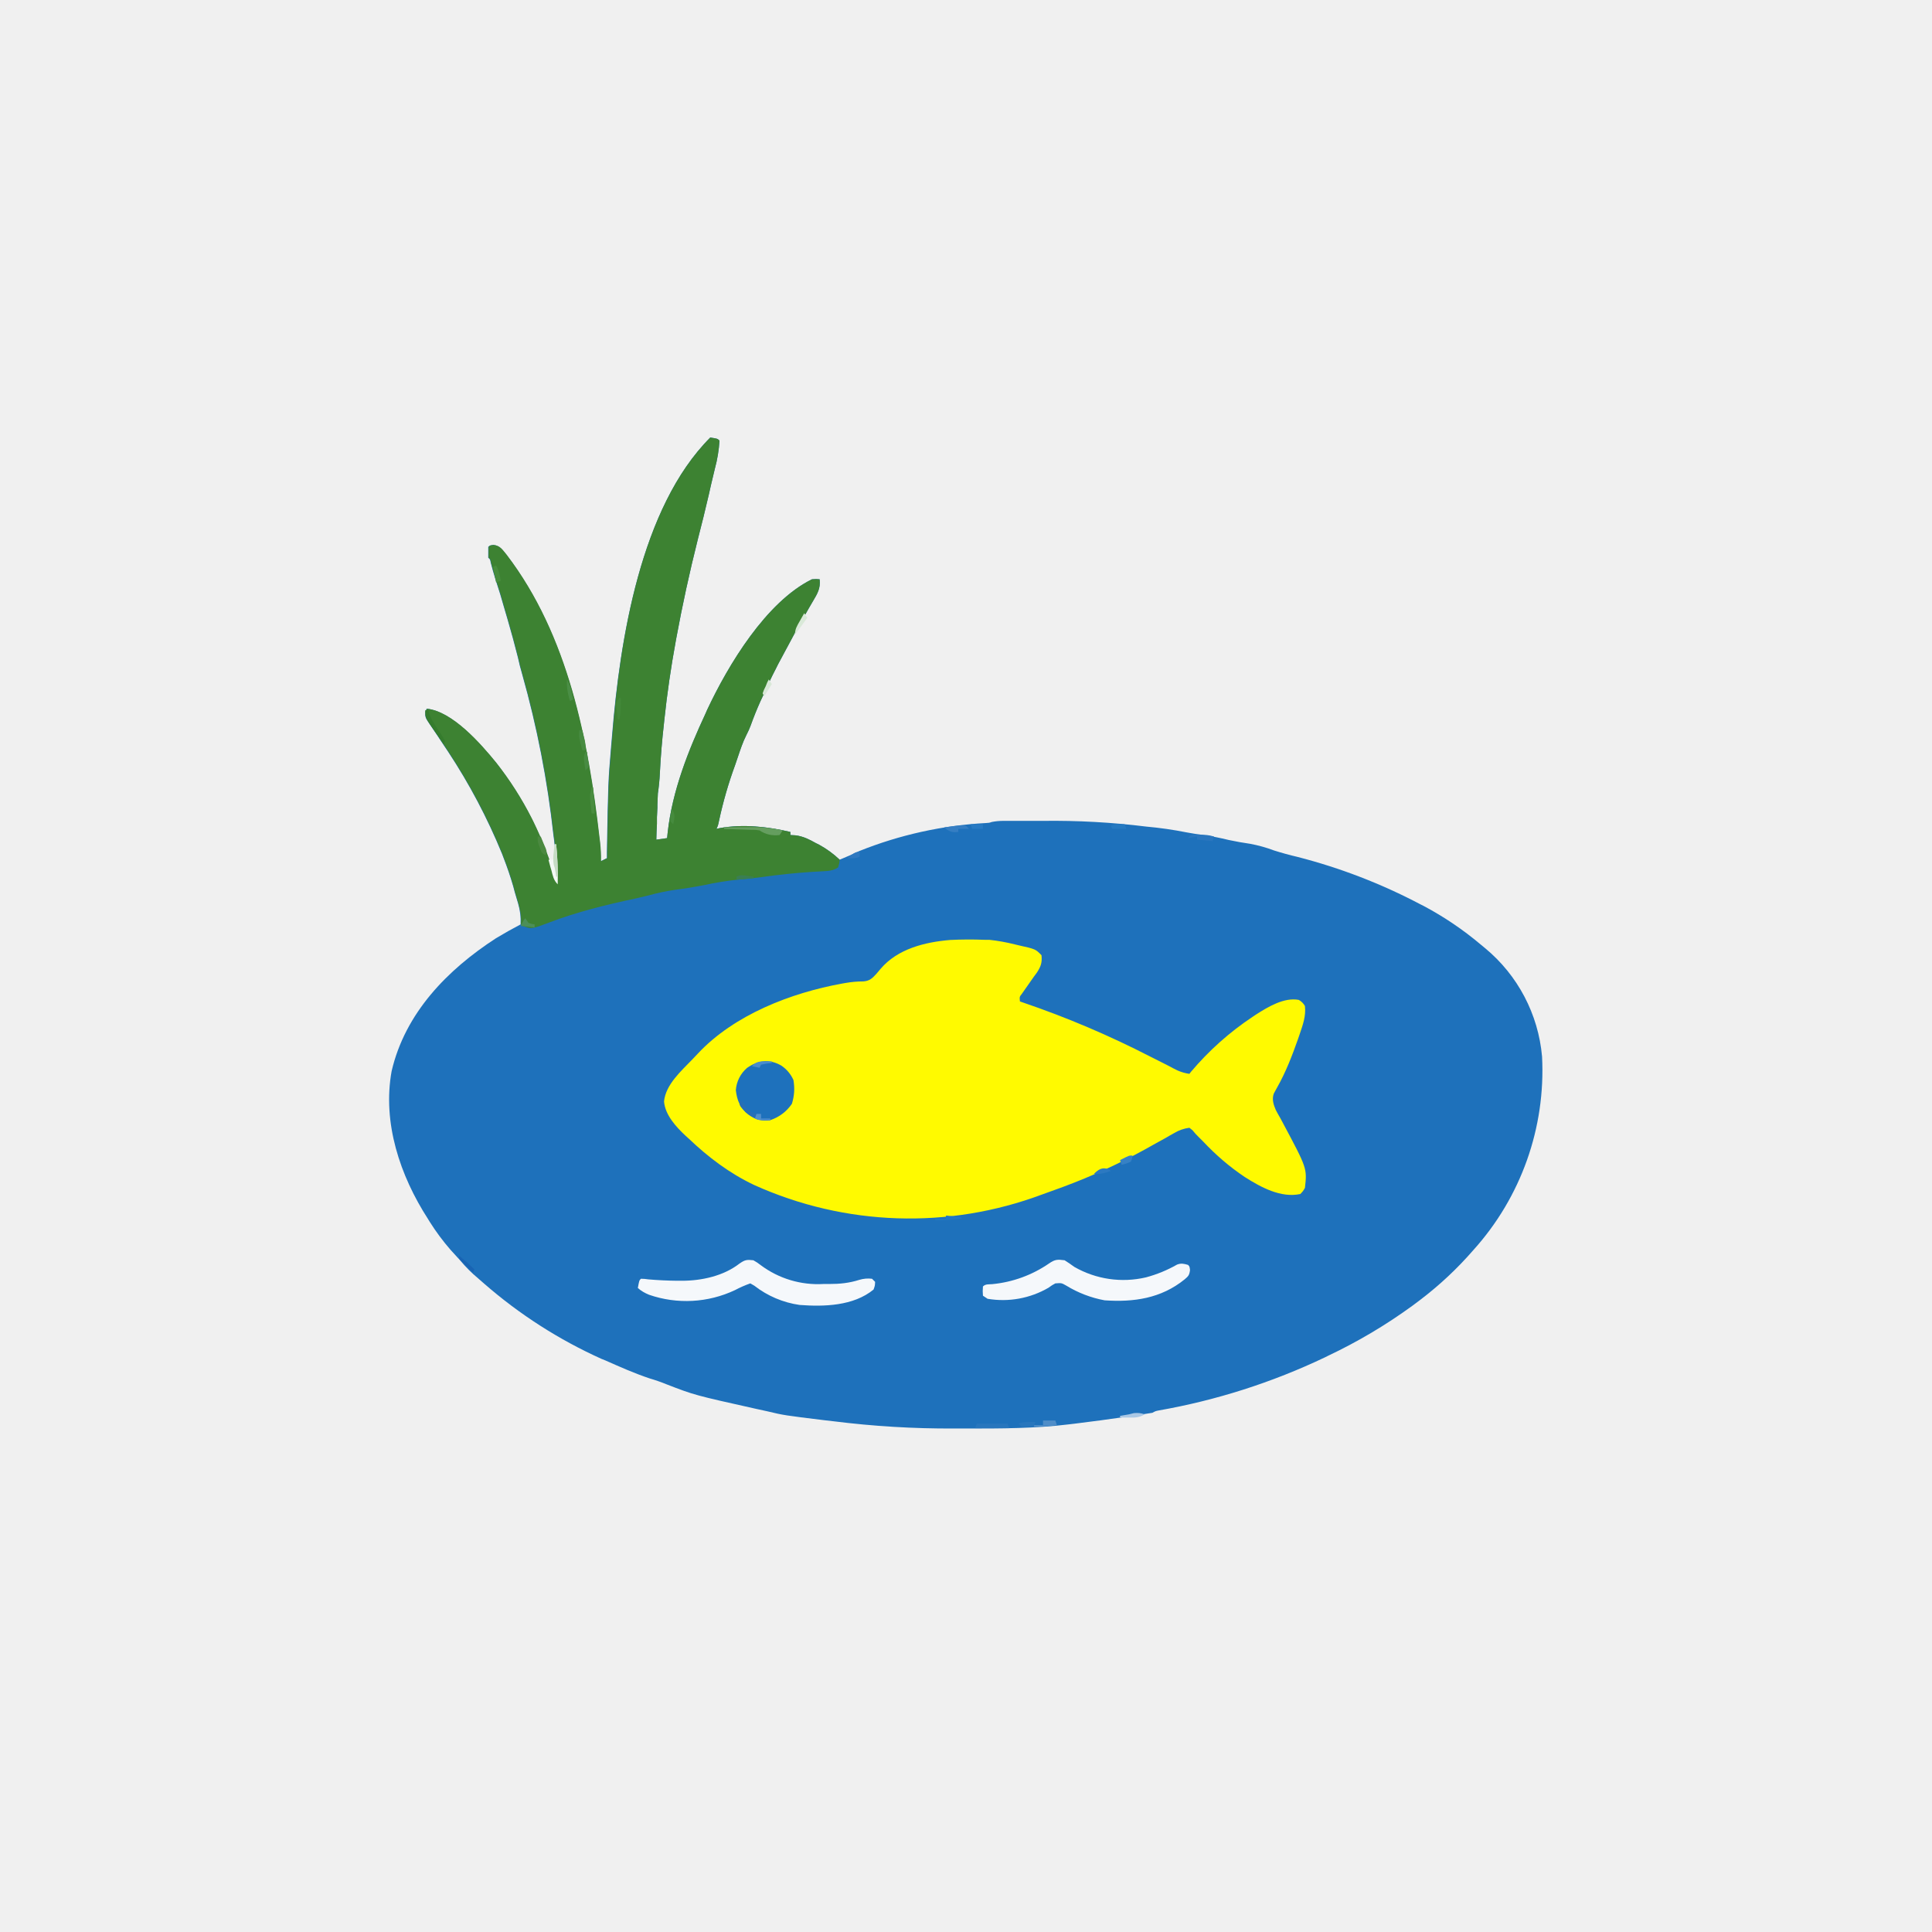
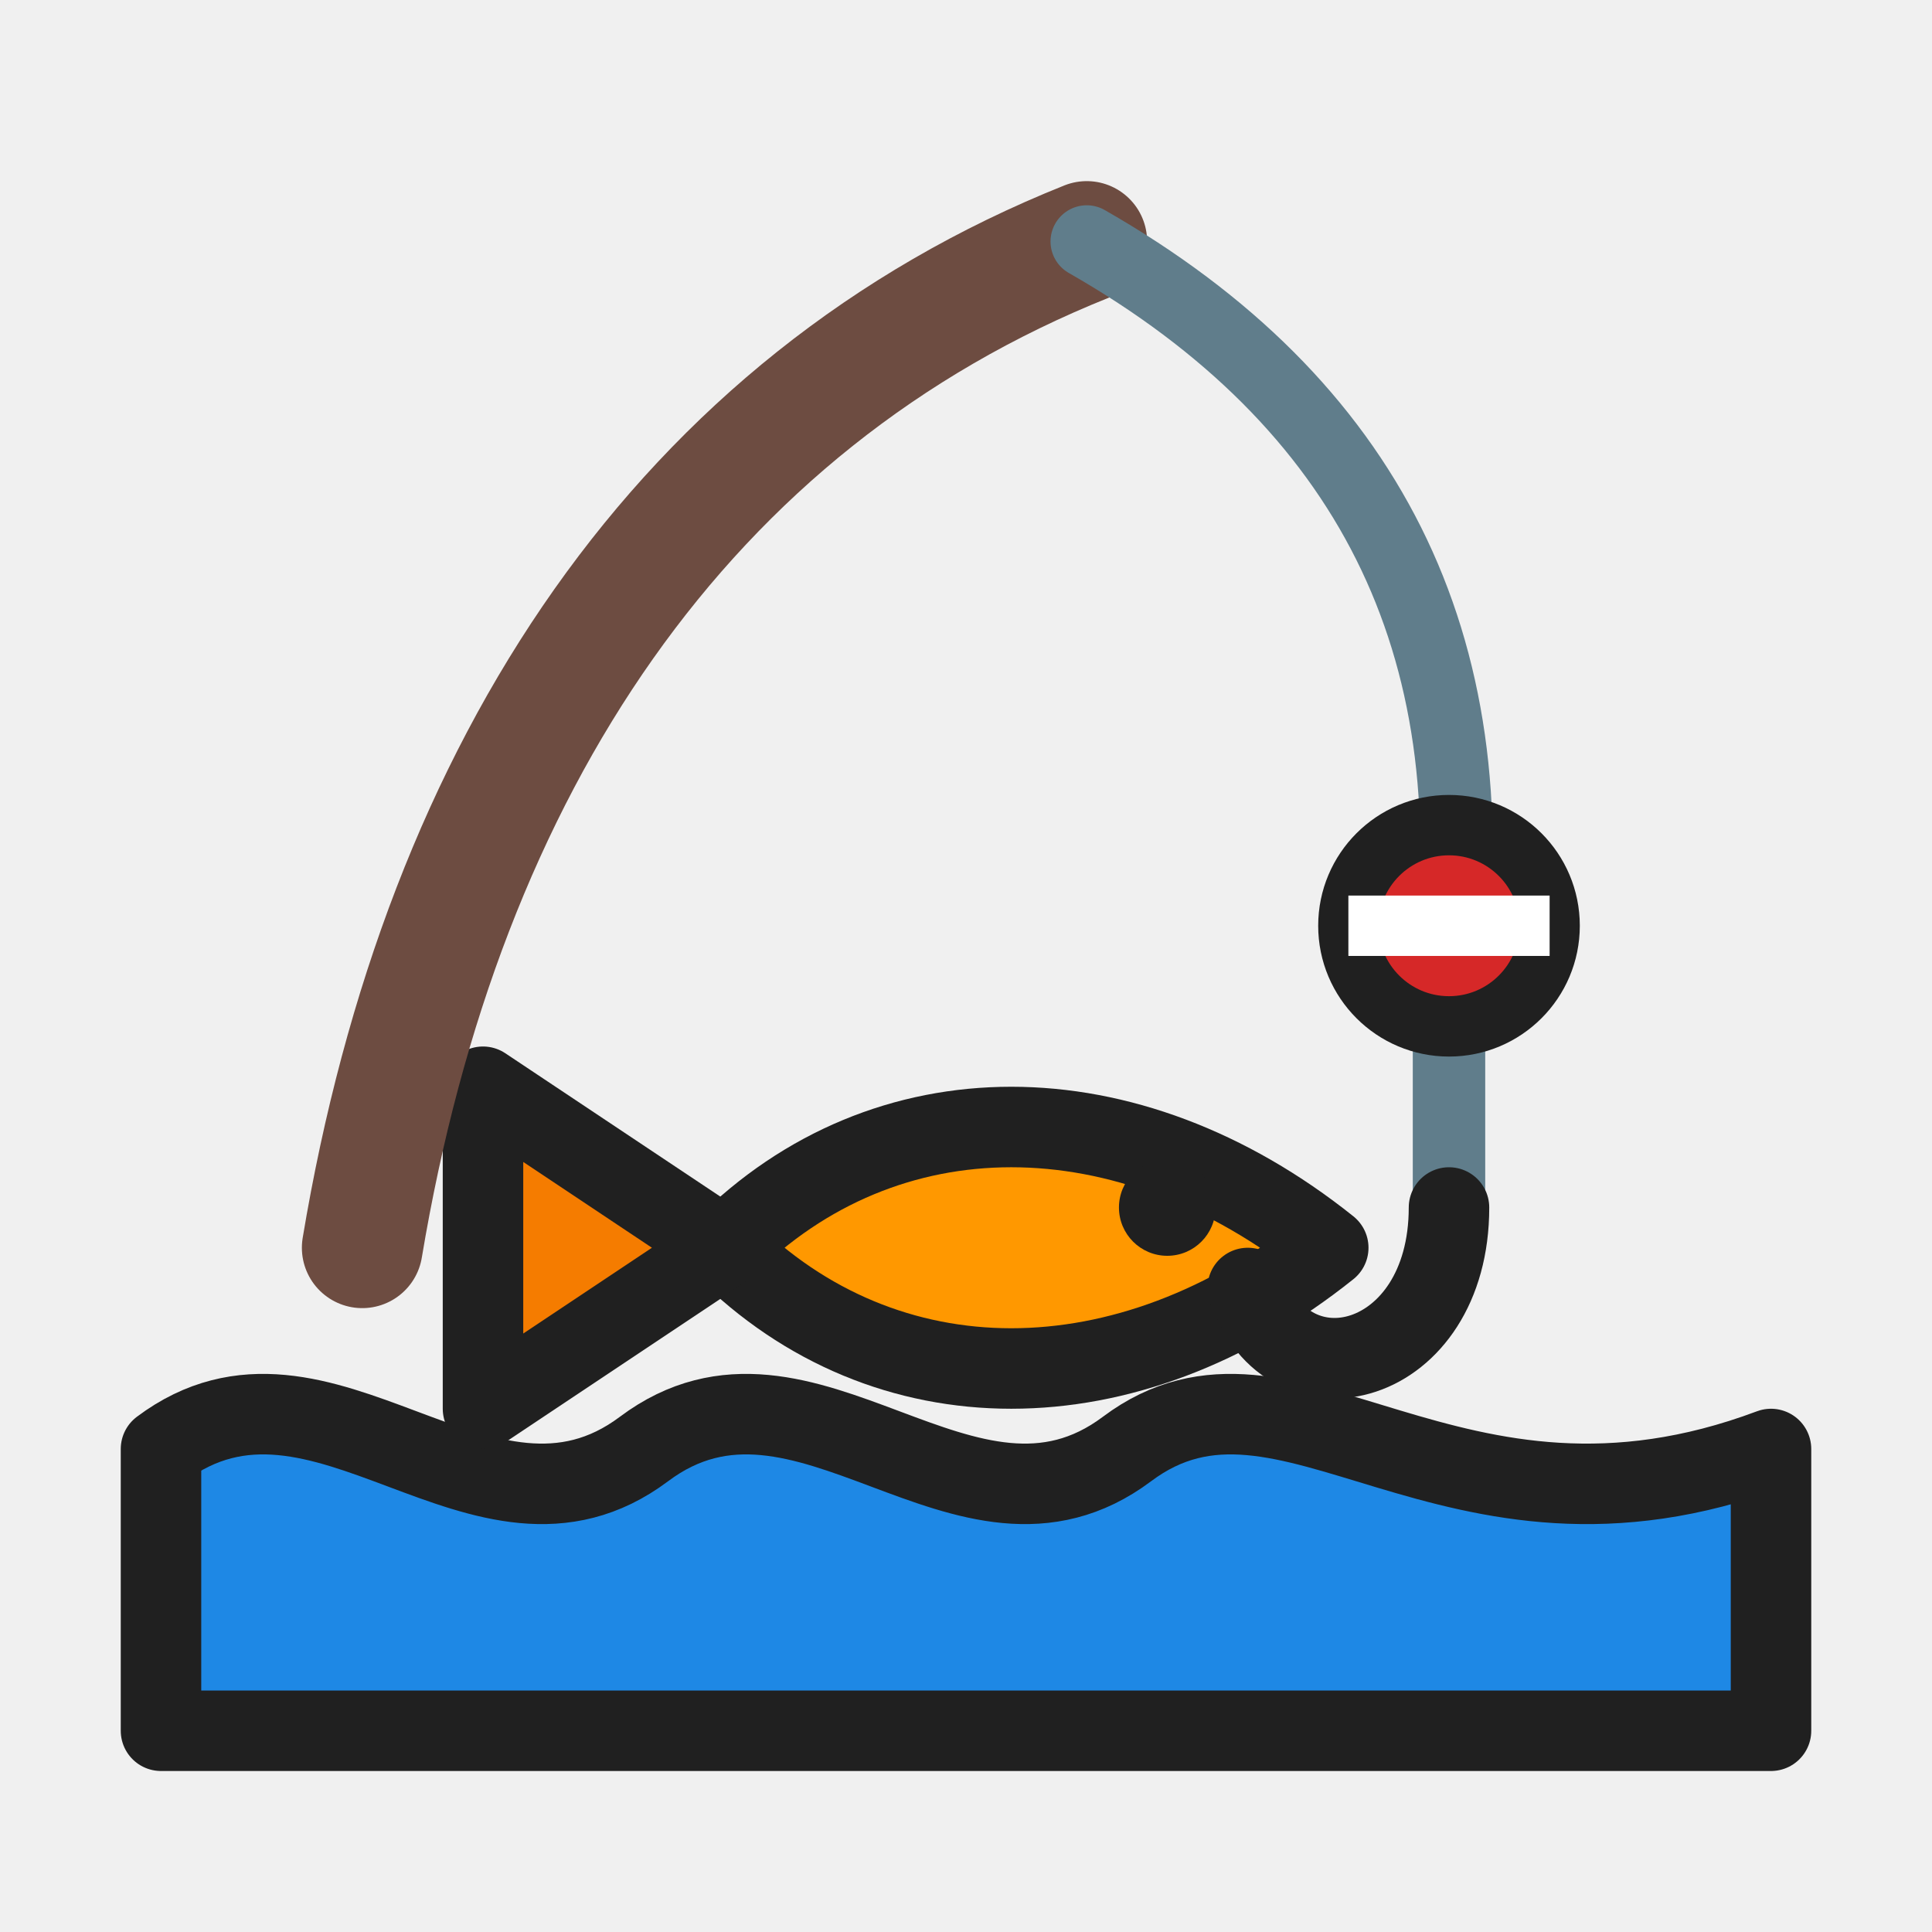
- <svg xmlns="http://www.w3.org/2000/svg" xml:space="preserve" style="fill-rule:evenodd;clip-rule:evenodd;stroke-linejoin:round;stroke-miterlimit:2" viewBox="0 0 1254 1254">
-   <path d="M0 0c4.7.7 4.7.7 6 2a90 90 0 0 1-3 18.2l-.6 2.5-2 8.4-1.3 5.8q-3.4 14.7-7.2 29.3Q-16.1 98-22 130l-.4 2.2a673 673 0 0 0-7.4 51l-.3 2.9q-1.8 15.7-2.6 31.6A130 130 0 0 1-34 231l-.3 7.2v2l-.3 6.2v4.3q-.3 5.1-.4 10.3l7-1 .4-3.9c3-26.8 13.3-52.9 24.6-77.1l1-2.3c13.6-29 38.2-70 68-84.7 2.8-.2 2.8-.2 5 0 .7 5.9-1.5 9.4-4.4 14.3l-2.8 4.8-1.4 2.5-6.2 11-1.2 2.1-11 20.5-1.6 3.2q-4 7.7-7.4 15.6l-2.4 5.1q-3.5 7.8-6.4 15.9c-1.2 3-1.2 3-2.7 6-2.4 4.7-4 9.7-5.7 14.7l-1.7 5a268 268 0 0 0-10.4 36C5 252 5 252 4 254l2.2-.5c14.8-2.7 31.2-1 45.8 2.5v2l3.5.2c5 .7 8.7 2.6 13 5l2.2 1.1q7.3 4 13.3 9.7 6.4-2.6 12.7-5.6a258 258 0 0 1 82.3-18.2c2-.1 2-.1 3.8-.7q3.6-.7 7.4-.7h25.9a491 491 0 0 1 66.8 3.7q13.4 1.2 26.4 3.8 5.4 1 10.9 1.7 8.2 1.2 16.3 3.2 7 1.5 14 2.5 8 1.5 15.4 4.3 7.6 2.4 15.3 4.2A366 366 0 0 1 461 303l2 1a211 211 0 0 1 37 25l2.9 2.4a103 103 0 0 1 37 70.4 174 174 0 0 1-44.6 125.6 229 229 0 0 1-34.6 32.4l-5.2 3.9A339 339 0 0 1 401 596l-2 1a420 420 0 0 1-108 34.5c-2 .4-2 .4-4 1.5l-6.4 1-2 .4q-3.3.4-6.5 1l-2.3.2Q253.4 638 237 640l-4.2.5c-22 2.7-44.2 2.7-66.4 2.7H158a604 604 0 0 1-78-4.7l-5.3-.6c-26.9-3.3-26.9-3.3-37.8-5.9l-6.9-1.5c-40.3-9-40.3-9-58.4-16q-5.4-2.2-10.9-3.8c-9.9-3.3-19.3-7.5-28.8-11.7l-2.5-1a309 309 0 0 1-76-48.7l-4-3.5q-6.4-5.3-11.7-11.7l-6.2-6.8q-7.5-8.6-13.6-18.3l-1.1-1.8c-18.1-28-29.7-62.4-23.6-96 8.8-37.7 36.1-65.7 67.7-86.2q7.8-4.7 16-9c.2-4.9-.3-8.9-1.6-13.5l-1.1-3.7-1.1-3.7-1-3.8q-2.7-9.3-6.2-18.3l-1.1-2.9q-14.2-34.7-34.9-66.1l-1.4-2.1-4-6-1.3-2-5-7.4c-3.3-4.9-3.3-4.9-3.1-8.5l.8-2c16.6 1.7 34.9 22.6 45 35q13.3 16.9 23 36l1 2a240 240 0 0 1 15 39 199 199 0 0 0-1.2-26.2l-.5-3.7a641 641 0 0 0-20.3-104.5q-1.6-5.4-2.8-11a662 662 0 0 0-6.6-24.3l-2-6.8a392 392 0 0 0-6-19.7q-1.6-5.2-3-10.6c-.4-2.2-.4-2.2-1.6-3.2v-7c1-1 1-1 3.3-1.3 4.4.5 5.8 3.2 8.5 6.4 40 52.4 53 120.2 60.3 184.1l.3 2.4q.7 6.2.6 12.4l4-2v-3.8c.8-45.7.8-45.7 2.7-68.2l.7-8.2C-58.7 132-45.3 45.3 0 0" style="fill:#1e71bb;fill-rule:nonzero" transform="translate(461 284)" />
-   <path d="M0 0h3.1q8.4.9 16.7 3l2.1.5C33.1 6 33.1 6 37 10c.5 4.8-.4 7.3-3 11.3L32 24l-7.7 11c-1.6 2-1.6 2-1.3 5l2 .7a610 610 0 0 1 82.6 35.1l2 1 9.3 4.7 3.4 1.8 3 1.5A29 29 0 0 0 133 87l1-1.3A190 190 0 0 1 174 50l2.4-1.6c7.7-4.9 18.1-11.2 27.6-9.4a10 10 0 0 1 4 4c.7 6.5-1.3 12-3.4 18.2l-1.1 3.2c-3.8 10.8-8 21.7-13.7 31.7l-1.1 2-1 1.9c-1.2 3.7-.1 7 1.4 10.5l1.4 2.6 1.6 2.8 1.6 3c15.7 29.4 15.7 29.4 14.3 42.1-1.2 2.1-1.2 2.1-3 4-12.7 2.7-25.6-4.4-36-11-10-6.7-18.7-14.2-27-23l-2.7-2.7c-2.3-2.3-2.3-2.3-4.3-4.7l-2-1.6a25 25 0 0 0-9.8 3.4l-2.7 1.5-2.9 1.7-6 3.3-7.7 4.3A394 394 0 0 1 52 160l-2.7 1-8.3 3-3.6 1.3a245 245 0 0 1-187-6.2c-16-7.6-29.7-18-42.4-30.1l-2-1.8c-6.2-5.8-13.3-13.5-14-22.3 1.1-11 11.2-19.8 18.6-27.5l3.4-3.6c23.6-25.2 60.5-39.4 93.6-45.4l2.3-.4q5.7-1 11.5-1c4-.3 5.8-2 8.5-5l2.7-3.2C-56.3 5.8-38.7 1.5-22.3.1A250 250 0 0 1 0 0" style="fill:#fffa00;fill-rule:nonzero" transform="translate(639 610)" />
-   <path d="M0 0c4.7.7 4.7.7 6 2a90 90 0 0 1-3 18.2l-.6 2.5-2 8.4-1.3 5.8q-3.4 14.7-7.2 29.3Q-16.1 98-22 130l-.4 2.2a673 673 0 0 0-7.4 51l-.3 2.9q-1.8 15.7-2.6 31.6A130 130 0 0 1-34 231l-.3 7.2v2l-.3 6.2v4.3q-.3 5.1-.4 10.3l7-1 .4-3.9c3-26.8 13.3-52.9 24.6-77.1l1-2.3c13.6-29 38.2-70 68-84.7 2.8-.2 2.8-.2 5 0 .7 5.9-1.5 9.4-4.4 14.3l-2.8 4.8-1.4 2.5-6.2 11-1.2 2.1-11 20.5-1.6 3.2q-4 7.7-7.4 15.6l-2.4 5.1q-3.5 7.8-6.4 15.9c-1.2 3-1.2 3-2.7 6-2.4 4.7-4 9.7-5.7 14.7l-1.7 5a268 268 0 0 0-10.4 36C5 252 5 252 4 254l2.2-.5c14.8-2.7 31.2-1 45.8 2.5v2l3.5.2c5 .7 8.7 2.6 13 5l2.2 1.1q7.3 4 13.3 9.7c-.2 2.4-.2 2.4-1 5-3.1 2.1-6 2.3-9.7 2.5l-3.4.2-3.7.2a433 433 0 0 0-32.9 3.4q-7.5 1-15 1.6Q7 288.1-4 290.5q-9.2 1.8-18.5 3-9 1.3-17.6 3.7l-8.4 2c-19 4-38 8.7-56.1 15.6-11.4 4.3-11.4 4.3-16.8 2.3l-1.5-1.1.1-3c-.1-4-.7-6.9-1.7-10.5l-1.1-3.7-1.1-3.7-1-3.8q-2.7-9.3-6.2-18.3l-1.1-2.9q-14.2-34.7-34.9-66.1l-1.4-2.1-4-6-1.3-2-5-7.4c-3.3-4.9-3.3-4.9-3.1-8.5l.8-2c16.6 1.7 34.9 22.6 45 35q13.3 16.9 23 36l1 2a240 240 0 0 1 15 39 199 199 0 0 0-1.2-26.2l-.5-3.7a641 641 0 0 0-20.3-104.5q-1.6-5.4-2.8-11a662 662 0 0 0-6.6-24.3l-2-6.8a392 392 0 0 0-6-19.7q-1.6-5.2-3-10.6c-.4-2.2-.4-2.2-1.6-3.2v-7c1-1 1-1 3.3-1.3 4.4.5 5.8 3.2 8.5 6.4 40 52.4 53 120.2 60.3 184.1l.3 2.4q.7 6.2.6 12.4l4-2v-3.8c.8-45.7.8-45.7 2.7-68.2l.7-8.2C-58.7 132-45.3 45.3 0 0" style="fill:#3d8232;fill-rule:nonzero" transform="translate(461 284)" />
-   <path d="M0 0c2.4 1.4 2.4 1.4 4.8 3.2a62 62 0 0 0 40.7 12.2h3.8c6.8 0 12.9-.6 19.5-2.7q4-1.2 8.2-.7l2 2c-.1 2.5-.1 2.5-1 5-13 10.7-32.2 11.2-48 10A62 62 0 0 1 .6 16.5L-2 15q-5.1 1.8-10 4.4a74 74 0 0 1-55.7 3c-2.9-1.2-5-2.4-7.3-4.4.9-4.9.9-4.9 2-6q2.4 0 4.8.4 9.3.8 18.6.9h3.2c12.8 0 27-3.1 37.3-11.1C-5.5-.3-4.3-.5 0 0" style="fill:#f5f8fb;fill-rule:nonzero" transform="translate(489 818)" />
-   <path d="M0 0q3.2 2 6.3 4.3a64 64 0 0 0 46.5 6.8A85 85 0 0 0 73 2.8c2.7-1 4.3-.6 7.1.2 1 1 1 1 1.3 3.3-.4 3.3-1 4-3.5 6.1C62.6 24.8 44.8 27.3 26 26a73 73 0 0 1-25-9.6c-3-1.7-3-1.7-7-1.4-2.2 1.2-2.2 1.2-4.4 2.8A59 59 0 0 1-50 25l-3-2c-.2-3-.2-3 0-6 1.7-1.7 3.7-1.3 6-1.5A78 78 0 0 0-10 2C-6.2-.6-4.6-.6 0 0" style="fill:#f5f8fb;fill-rule:nonzero" transform="translate(691 818)" />
-   <path d="M0 0a22 22 0 0 1 7.9 9.4c.9 5.4.6 10.2-1 15.4a27 27 0 0 1-14 10.6c-6 .7-9.3-.1-14.2-3.6-5.4-4.3-7.4-9-8.2-15.8a21 21 0 0 1 7.3-14.5C-15-3.5-7.7-4.4 0 0" style="fill:#1e71bc;fill-rule:nonzero" transform="translate(507.102 691.625)" />
-   <path d="M0 0h1q1.3 13 1 26c-2.7-2.7-3.2-5.6-4.1-9.1l-.6-2L-4 10h3z" style="fill:#f4f9f5;fill-rule:nonzero" transform="translate(360 548)" />
-   <path d="m0 0 12.3-.1h3.4Q26.9-.4 38 2l-2 3q-7.2.9-13-3c-2.5-.4-2.5-.4-5.3-.4l-3.1-.1-3.3-.1L8 1.3 0 1z" style="fill:#659e5f;fill-rule:nonzero" transform="translate(470 537)" />
-   <path d="M0 0h20l1 3H-1z" style="fill:#2876bd;fill-rule:nonzero" transform="translate(634 924)" />
-   <path d="M0 0h2l1.8 2.9C6.1 6.2 7.2 7 11 8h3v3h6v1c-6.8.6-10.7-.7-16-5-4-4.3-4-4.3-4-7" style="fill:#276fb6;fill-rule:nonzero" transform="translate(480 715)" />
-   <path d="M0 0h2l.7 2.5C4.5 7.2 7.2 11 10 15.1l3 4.9-1 2-4.3-6.2-1.2-1.7C0 4.8 0 4.8 0 0" style="fill:#357c2d;fill-rule:nonzero" transform="translate(276 461)" />
-   <path d="M0 0c8.7.1 8.7.1 12.8 1.2l-1 3-10-1v-2l-6 1c2-2 2-2 4.2-2.2" style="fill:#2a76be;fill-rule:nonzero" transform="translate(775.207 541.77)" />
-   <path d="m0 0 2 2h-7v2c-3.1.3-4.6.2-7.3-1.5L-14 1C-4.4-.3-4.4-.3 0 0" style="fill:#357ec3;fill-rule:nonzero" transform="translate(627 536)" />
-   <path d="M0 0h1l1 17H0C-1.3 5.5-1.3 5.5 0 0" style="fill:#4a8d40;fill-rule:nonzero" transform="translate(384 511)" />
-   <path d="M0 0h8l1 3Q1.7 4.1-6 4V3h6z" style="fill:#4f8dc8;fill-rule:nonzero" transform="translate(677 922)" />
-   <path d="M0 0h1q1.1 10.5 1 21H1l-.4-2.7c-.5-3-.5-3-1.2-5.1q-.6-4 0-8l.3-3z" style="fill:#c7dcc5;fill-rule:nonzero" transform="translate(360 548)" />
-   <path d="M0 0h2l1 4.3.6 2.3C4 9 4 9 4 13H2C-.3 4.6-.3 4.6 0 0" style="fill:#478b41;fill-rule:nonzero" transform="translate(376 474)" />
-   <path d="m0 0 2 3-8 11c0-3.7 1.2-5.5 3-8.7l1.7-3z" style="fill:#d9e9d8;fill-rule:nonzero" transform="translate(522 398)" />
-   <path d="M0 0h2l2 4.9 1.2 2.7C6 10 6 10 5 12c-2.6-1.3-2.7-2.2-3.6-4.9l-.8-2C0 3 0 3 0 0" style="fill:#4b8940;fill-rule:nonzero" transform="translate(349 543)" />
-   <path d="M0 0c1.9 3.3 2.5 6.3 3 10l-3 1-2-10z" style="fill:#478d3d;fill-rule:nonzero" transform="translate(322 367)" />
-   <path d="M0 0c1.6 2.9 2.5 5.5 3.1 8.8l.5 2.4L4 13l-2 1A37 37 0 0 1 0 0" style="fill:#4a8e45;fill-rule:nonzero" transform="translate(368 441)" />
-   <path d="m0 0 3.3 2.8 1.9 1.6L10 9l-1 2-5-5-2.3-2.2C0 2 0 2 0 0" style="fill:#1964b3;fill-rule:nonzero" transform="translate(298 815)" />
-   <path d="m0 0 2 3c2 .7 2 .7 4 1v2l-9-1c2-4 2-4 3-5" style="fill:#4c8e58;fill-rule:nonzero" transform="translate(341 596)" />
-   <path d="M0 0h3.8l-1 3c-6 .3-6 .3-8 0l-2-2C-4.4.2-2.8 0 0 0" style="fill:#2876bd;fill-rule:nonzero" transform="translate(668.188 922.938)" />
-   <path d="M0 0c-3.5 2.1-6.2 2.2-10.2 2.1h-3.3L-16 2V1l5.8-1L-7-.8C-4.3-1-2.6-.9 0 0" style="fill:#abc8e5;fill-rule:nonzero" transform="translate(743 918)" />
-   <path d="m0 0 10 1v1Q1.6 3.2-7 3V2h7z" style="fill:#2278c3;fill-rule:nonzero" transform="translate(614 789)" />
-   <path d="M0 0h1c0 4.8 0 9.2-1 14h-1l-.6-5.3-.4-3C-2 3-2 3 0 0" style="fill:#428839;fill-rule:nonzero" transform="translate(402 453)" />
-   <path d="m0 0 1.7 1.1a25 25 0 0 1-11 2C-6.5.3-4-1.5 0 0" style="fill:#2c79c1;fill-rule:nonzero" transform="translate(719.312 758.875)" />
-   <path d="M0 0c-.1 1.9-.1 1.9-1 4-3 1.3-3 1.3-6 2l-1-3c5.8-3 5.8-3 8-3" style="fill:#3681c5;fill-rule:nonzero" transform="translate(735 750)" />
-   <path d="M0 0h3.8v1l-3.4.4-3.6.7-1 2-5-1C-6.3 0-3.9-.1 0 0" style="fill:#498ccd;fill-rule:nonzero" transform="translate(497.188 688.938)" />
-   <path d="m0 0 1 3h-9l-1-2c3-1.5 5.7-1 9-1" style="fill:#2579c1;fill-rule:nonzero" transform="translate(730 535)" />
-   <path d="M0 0h1l.6 4.9.4 2.7V10l-2 2C-1.3 3.4-1.3 3.4 0 0" style="fill:#488b42;fill-rule:nonzero" transform="translate(380 488)" />
-   <path d="M0 0h3v3h6v1c-7.7.1-7.7.1-10-1z" style="fill:#518fcb;fill-rule:nonzero" transform="translate(491 723)" />
-   <path d="M0 0h8v3H1z" style="fill:#287ac3;fill-rule:nonzero" transform="translate(630 535)" />
-   <path d="m0 0 2 3-5 8-1-2c.8-2.2.8-2.2 2-4.6l1-2.5z" style="fill:#d9e8d8;fill-rule:nonzero" transform="translate(499 441)" />
-   <path d="M0 0v3c-2.7 1.4-5 1-8 1 5.2-4 5.2-4 8-4" style="fill:#2e78c0;fill-rule:nonzero" transform="translate(558 553)" />
-   <path d="M0 0c2.6 3.9 1.8 5.6 1 10l-2-2q.2-4 1-8" style="fill:#468b3e;fill-rule:nonzero" transform="translate(436 525)" />
-   <path d="m0 0 2.5.3 1.9.3v1l-11 1v-2C-4.1-.7-2.8-.4 0 0" style="fill:#3a7e53;fill-rule:nonzero" transform="translate(484.625 568.438)" />
+ <svg xmlns="http://www.w3.org/2000/svg" viewBox="0 0 48 48" width="48" height="48" role="img" aria-label="Fishing spot icon">
+   <path d="M4 36            C8 33 12 39 16 36            C20 33 24 39 28 36            C32 33 36 39 44 36            V43H4Z" fill="#1E88E5" stroke="#202020" stroke-width="2" stroke-linejoin="round" />
+   <path d="M18 31            C22 27 28 27 33 31            C28 35 22 35 18 31Z" fill="#FF9800" stroke="#202020" stroke-width="2" stroke-linejoin="round" />
+   <path d="M18 31L12 27V35Z" fill="#F57C00" stroke="#202020" stroke-width="2" stroke-linejoin="round" />
+   <circle cx="29" cy="30" r="1.2" fill="#202020" />
+   <path d="M9 31            C11 19 17 10 27 6" fill="none" stroke="#6D4C41" stroke-width="3" stroke-linecap="round" />
+   <path d="M27 6            C34 10 37 16 36 24            V30" fill="none" stroke="#607D8B" stroke-width="1.8" stroke-linecap="round" />
+   <path d="M36 30            C36 34 32 35 31 32" fill="none" stroke="#202020" stroke-width="2" stroke-linecap="round" />
+   <circle cx="36" cy="23" r="2.5" fill="#D62828" stroke="#202020" stroke-width="1.5" />
+   <path d="M33.5 23h5" stroke="#FFFFFF" stroke-width="1.5" />
</svg>
